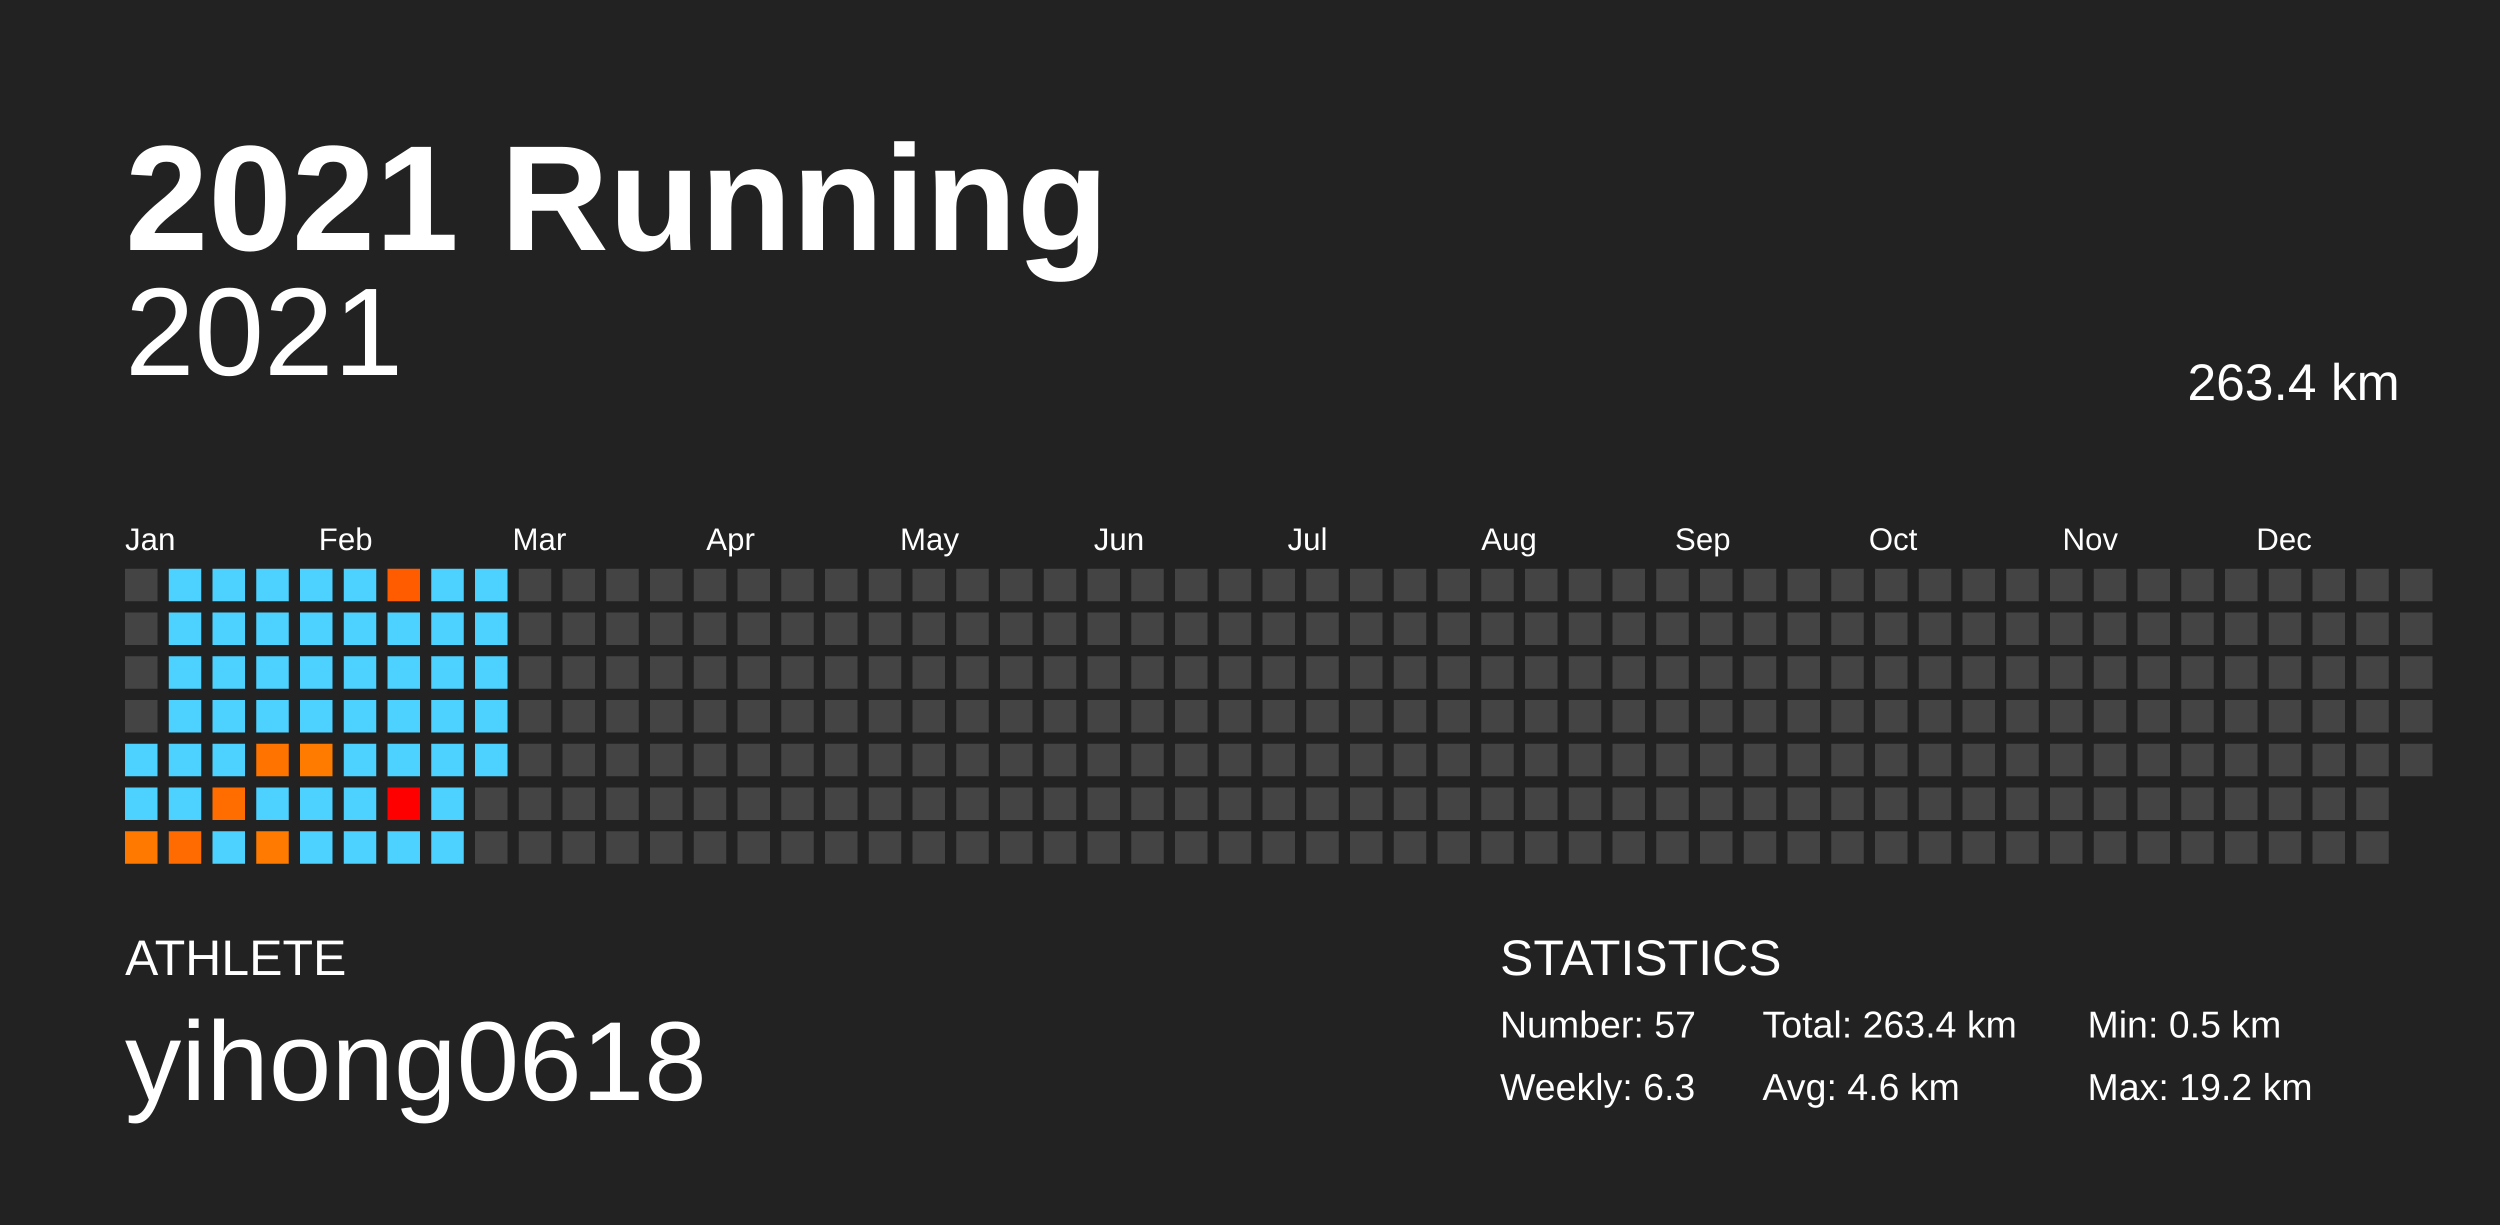
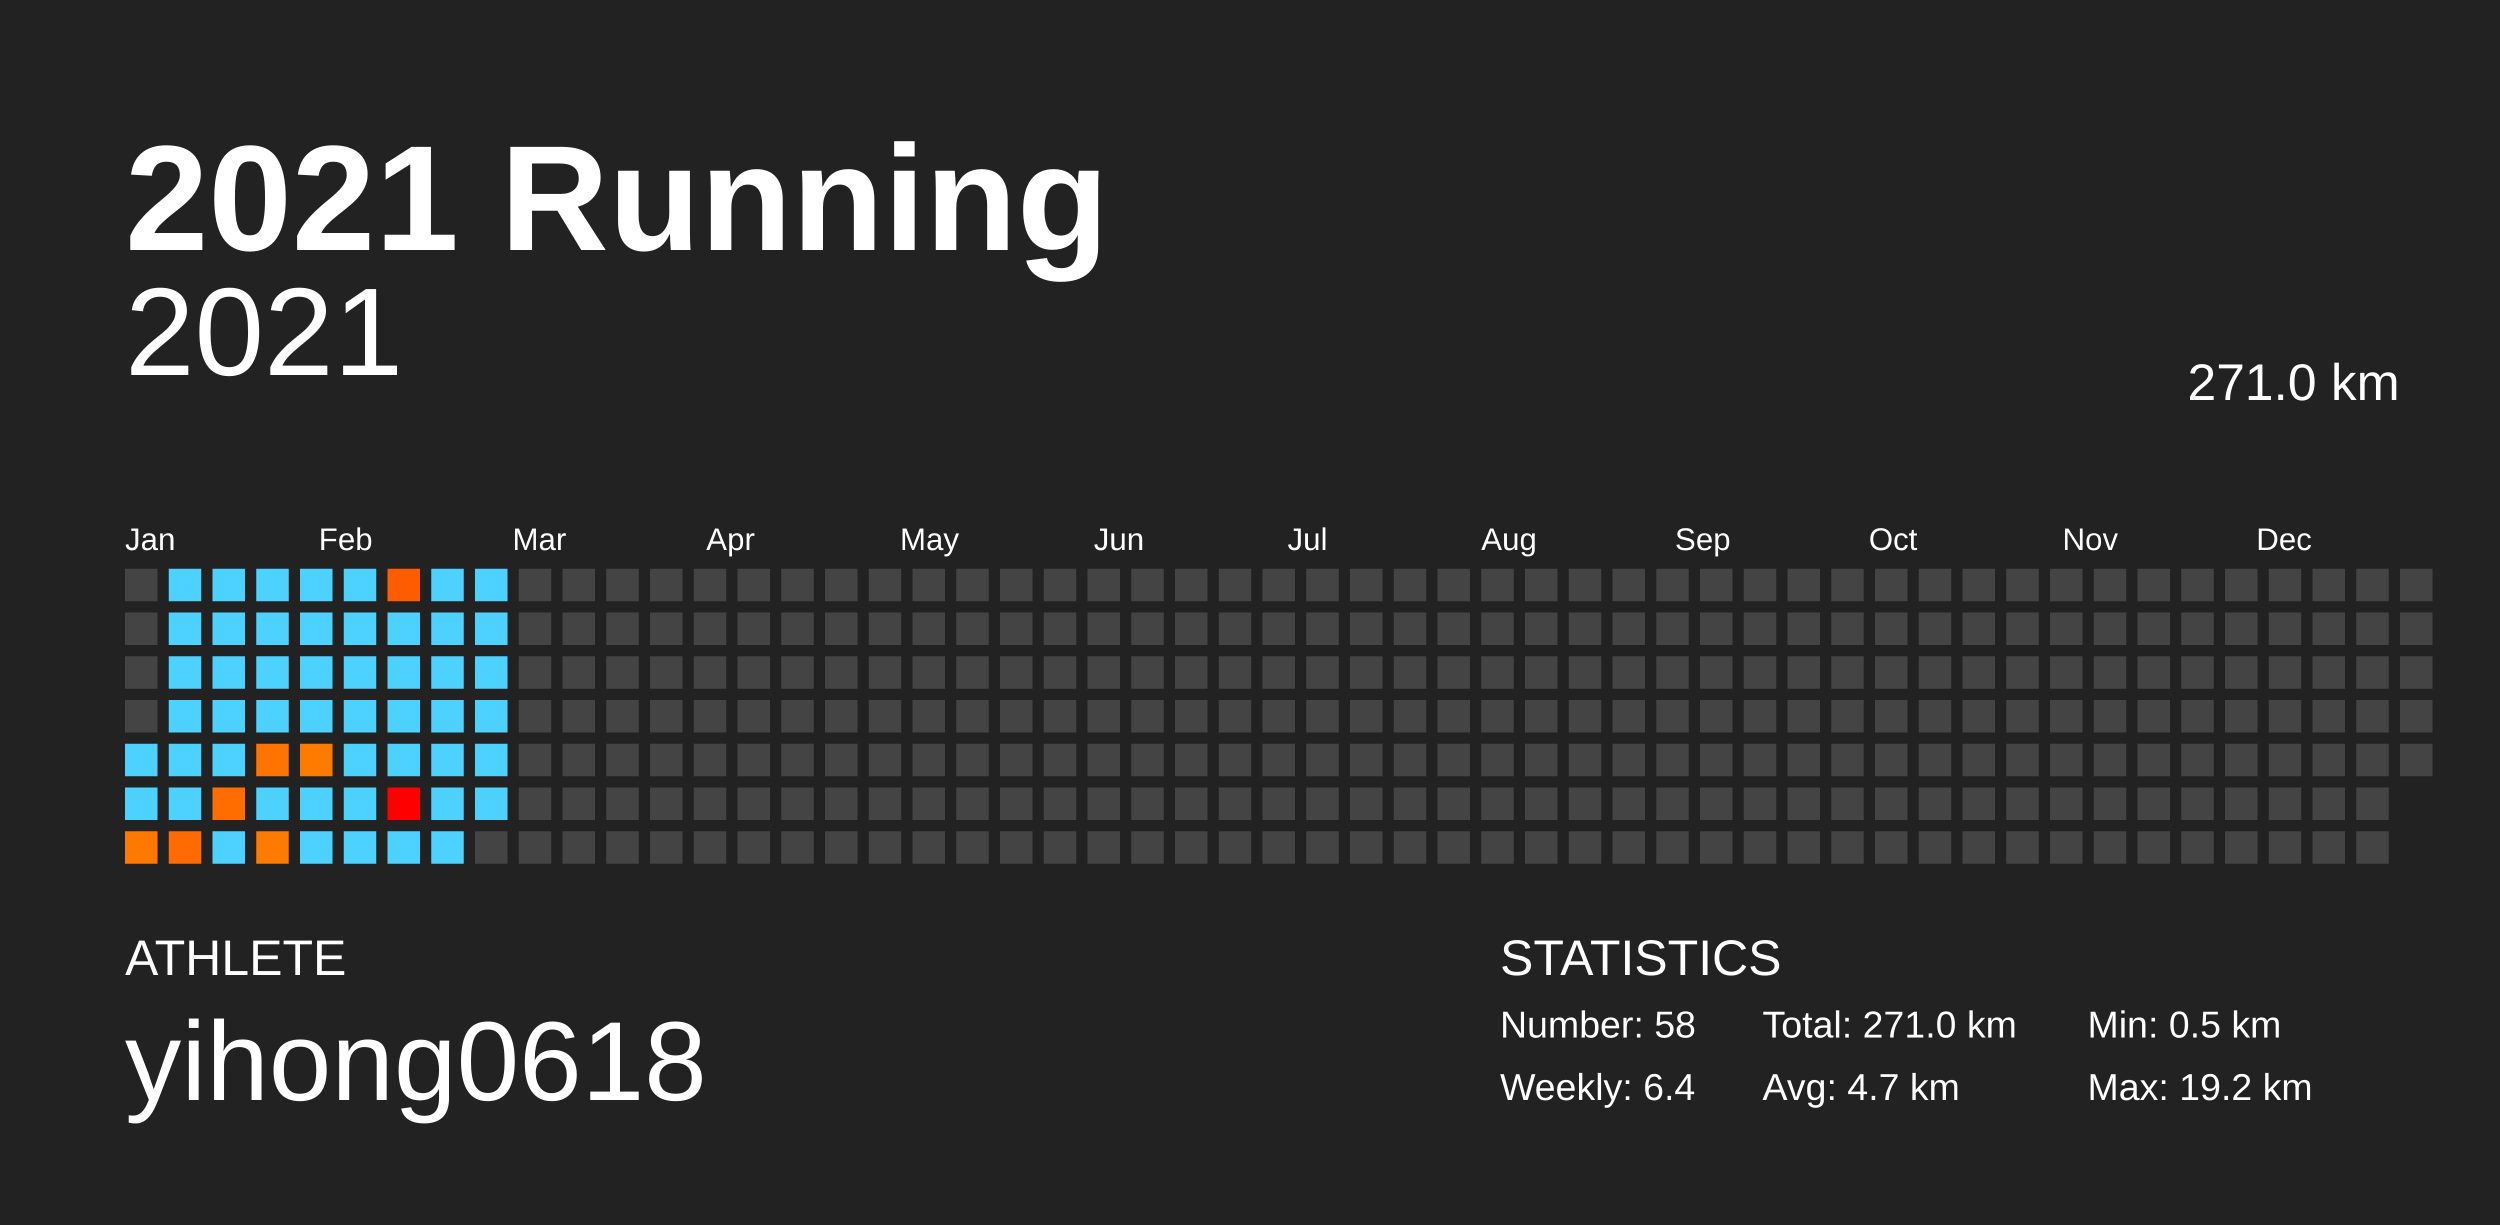
<svg xmlns="http://www.w3.org/2000/svg" baseProfile="full" height="98mm" version="1.1" viewBox="0,0,200,98" width="200mm">
  <defs />
  <rect fill="#222222" height="98" width="200" x="0" y="0" />
  <text fill="#FFFFFF" style="font-size:12px; font-family:Arial; font-weight:bold;" x="10" y="20">2021 Running</text>
  <text fill="#FFFFFF" style="font-size:4px; font-family:Arial" x="10" y="78">ATHLETE</text>
  <text fill="#FFFFFF" style="font-size:9px; font-family:Arial" x="10" y="88">yihong0618</text>
  <text fill="#FFFFFF" style="font-size:4px; font-family:Arial" x="120" y="78">STATISTICS</text>
-   <text fill="#FFFFFF" style="font-size:3px; font-family:Arial" x="120" y="83">Number: 57</text>
-   <text fill="#FFFFFF" style="font-size:3px; font-family:Arial" x="120" y="88">Weekly: 6.3</text>
-   <text fill="#FFFFFF" style="font-size:3px; font-family:Arial" x="141" y="83">Total: 263.4 km</text>
-   <text fill="#FFFFFF" style="font-size:3px; font-family:Arial" x="141" y="88">Avg: 4.6 km</text>
+   <text fill="#FFFFFF" style="font-size:3px; font-family:Arial" x="120" y="83">Number: 58</text>
+   <text fill="#FFFFFF" style="font-size:3px; font-family:Arial" x="120" y="88">Weekly: 6.4</text>
+   <text fill="#FFFFFF" style="font-size:3px; font-family:Arial" x="141" y="83">Total: 271.0 km</text>
+   <text fill="#FFFFFF" style="font-size:3px; font-family:Arial" x="141" y="88">Avg: 4.7 km</text>
  <text fill="#FFFFFF" style="font-size:3px; font-family:Arial" x="167" y="83">Min: 0.5 km</text>
  <text fill="#FFFFFF" style="font-size:3px; font-family:Arial" x="167" y="88">Max: 19.2 km</text>
  <text alignment-baseline="hanging" fill="#FFFFFF" style="font-size:10.0px; font-family:Arial;" x="10" y="30">2021</text>
-   <text alignment-baseline="hanging" fill="#FFFFFF" style="font-size:4.125px; font-family:Arial;" x="175" y="32">263.4 km</text>
+   <text alignment-baseline="hanging" fill="#FFFFFF" style="font-size:4.125px; font-family:Arial;" x="175" y="32">271.0 km</text>
  <text fill="#FFFFFF" style="font-size:2.5px; font-family:Arial" x="10.0" y="44">Jan</text>
  <text fill="#FFFFFF" style="font-size:2.5px; font-family:Arial" x="25.5" y="44">Feb</text>
  <text fill="#FFFFFF" style="font-size:2.5px; font-family:Arial" x="41.0" y="44">Mar</text>
  <text fill="#FFFFFF" style="font-size:2.5px; font-family:Arial" x="56.5" y="44">Apr</text>
  <text fill="#FFFFFF" style="font-size:2.5px; font-family:Arial" x="72.0" y="44">May</text>
  <text fill="#FFFFFF" style="font-size:2.5px; font-family:Arial" x="87.5" y="44">Jun</text>
  <text fill="#FFFFFF" style="font-size:2.5px; font-family:Arial" x="103.0" y="44">Jul</text>
  <text fill="#FFFFFF" style="font-size:2.5px; font-family:Arial" x="118.5" y="44">Aug</text>
  <text fill="#FFFFFF" style="font-size:2.5px; font-family:Arial" x="134.0" y="44">Sep</text>
  <text fill="#FFFFFF" style="font-size:2.5px; font-family:Arial" x="149.5" y="44">Oct</text>
  <text fill="#FFFFFF" style="font-size:2.5px; font-family:Arial" x="165.0" y="44">Nov</text>
  <text fill="#FFFFFF" style="font-size:2.5px; font-family:Arial" x="180.5" y="44">Dec</text>
  <rect fill="#444444" height="2.6" width="2.6" x="10.0" y="45.5" />
  <rect fill="#444444" height="2.6" width="2.6" x="10.0" y="49.0" />
  <rect fill="#444444" height="2.6" width="2.6" x="10.0" y="52.5" />
  <rect fill="#444444" height="2.6" width="2.6" x="10.0" y="56.0" />
  <rect fill="#4dd2ff" height="2.6" width="2.6" x="10.0" y="59.5" />
  <rect fill="#4dd2ff" height="2.6" width="2.6" x="10.0" y="63.0" />
  <rect fill="#ff7900" height="2.6" width="2.6" x="10.0" y="66.5" />
  <rect fill="#4dd2ff" height="2.6" width="2.6" x="13.5" y="45.5" />
  <rect fill="#4dd2ff" height="2.6" width="2.6" x="13.5" y="49.0" />
  <rect fill="#4dd2ff" height="2.6" width="2.6" x="13.5" y="52.5" />
  <rect fill="#4dd2ff" height="2.6" width="2.6" x="13.5" y="56.0" />
  <rect fill="#4dd2ff" height="2.6" width="2.6" x="13.5" y="59.5" />
  <rect fill="#4dd2ff" height="2.6" width="2.6" x="13.5" y="63.0" />
  <rect fill="#ff6b00" height="2.6" width="2.6" x="13.5" y="66.5" />
  <rect fill="#4dd2ff" height="2.6" width="2.6" x="17.0" y="45.5" />
  <rect fill="#4dd2ff" height="2.6" width="2.6" x="17.0" y="49.0" />
  <rect fill="#4dd2ff" height="2.6" width="2.6" x="17.0" y="52.5" />
  <rect fill="#4dd2ff" height="2.6" width="2.6" x="17.0" y="56.0" />
  <rect fill="#4dd2ff" height="2.6" width="2.6" x="17.0" y="59.5" />
  <rect fill="#ff6d00" height="2.6" width="2.6" x="17.0" y="63.0" />
  <rect fill="#4dd2ff" height="2.6" width="2.6" x="17.0" y="66.5" />
  <rect fill="#4dd2ff" height="2.6" width="2.6" x="20.5" y="45.5" />
  <rect fill="#4dd2ff" height="2.6" width="2.6" x="20.5" y="49.0" />
  <rect fill="#4dd2ff" height="2.6" width="2.6" x="20.5" y="52.5" />
  <rect fill="#4dd2ff" height="2.6" width="2.6" x="20.5" y="56.0" />
  <rect fill="#ff7300" height="2.6" width="2.6" x="20.5" y="59.5" />
  <rect fill="#4dd2ff" height="2.6" width="2.6" x="20.5" y="63.0" />
  <rect fill="#ff7a00" height="2.6" width="2.6" x="20.5" y="66.5" />
  <rect fill="#4dd2ff" height="2.6" width="2.6" x="24.0" y="45.5" />
  <rect fill="#4dd2ff" height="2.6" width="2.6" x="24.0" y="49.0" />
  <rect fill="#4dd2ff" height="2.6" width="2.6" x="24.0" y="52.5" />
  <rect fill="#4dd2ff" height="2.6" width="2.6" x="24.0" y="56.0" />
  <rect fill="#ff7b00" height="2.6" width="2.6" x="24.0" y="59.5" />
  <rect fill="#4dd2ff" height="2.6" width="2.6" x="24.0" y="63.0" />
  <rect fill="#4dd2ff" height="2.6" width="2.6" x="24.0" y="66.5" />
  <rect fill="#4dd2ff" height="2.6" width="2.6" x="27.5" y="45.5" />
  <rect fill="#4dd2ff" height="2.6" width="2.6" x="27.5" y="49.0" />
  <rect fill="#4dd2ff" height="2.6" width="2.6" x="27.5" y="52.5" />
  <rect fill="#4dd2ff" height="2.6" width="2.6" x="27.5" y="56.0" />
  <rect fill="#4dd2ff" height="2.6" width="2.6" x="27.5" y="59.5" />
  <rect fill="#4dd2ff" height="2.6" width="2.6" x="27.5" y="63.0" />
  <rect fill="#4dd2ff" height="2.6" width="2.6" x="27.5" y="66.5" />
  <rect fill="#ff5c00" height="2.6" width="2.6" x="31.0" y="45.5" />
  <rect fill="#4dd2ff" height="2.6" width="2.6" x="31.0" y="49.0" />
  <rect fill="#4dd2ff" height="2.6" width="2.6" x="31.0" y="52.5" />
  <rect fill="#4dd2ff" height="2.6" width="2.6" x="31.0" y="56.0" />
  <rect fill="#4dd2ff" height="2.6" width="2.6" x="31.0" y="59.5" />
  <rect fill="#ff0000" height="2.6" width="2.6" x="31.0" y="63.0" />
  <rect fill="#4dd2ff" height="2.6" width="2.6" x="31.0" y="66.5" />
  <rect fill="#4dd2ff" height="2.6" width="2.6" x="34.5" y="45.5" />
  <rect fill="#4dd2ff" height="2.6" width="2.6" x="34.5" y="49.0" />
  <rect fill="#4dd2ff" height="2.6" width="2.6" x="34.5" y="52.5" />
  <rect fill="#4dd2ff" height="2.6" width="2.6" x="34.5" y="56.0" />
  <rect fill="#4dd2ff" height="2.6" width="2.6" x="34.5" y="59.5" />
  <rect fill="#4dd2ff" height="2.6" width="2.6" x="34.5" y="63.0" />
  <rect fill="#4dd2ff" height="2.6" width="2.6" x="34.5" y="66.5" />
  <rect fill="#4dd2ff" height="2.6" width="2.6" x="38.0" y="45.5" />
  <rect fill="#4dd2ff" height="2.6" width="2.6" x="38.0" y="49.0" />
  <rect fill="#4dd2ff" height="2.6" width="2.6" x="38.0" y="52.5" />
  <rect fill="#4dd2ff" height="2.6" width="2.6" x="38.0" y="56.0" />
  <rect fill="#4dd2ff" height="2.6" width="2.6" x="38.0" y="59.5" />
-   <rect fill="#444444" height="2.6" width="2.6" x="38.0" y="63.0" />
+   <rect fill="#4dd2ff" height="2.6" width="2.6" x="38.0" y="63.0" />
  <rect fill="#444444" height="2.6" width="2.6" x="38.0" y="66.5" />
  <rect fill="#444444" height="2.6" width="2.6" x="41.5" y="45.5" />
  <rect fill="#444444" height="2.6" width="2.6" x="41.5" y="49.0" />
  <rect fill="#444444" height="2.6" width="2.6" x="41.5" y="52.5" />
  <rect fill="#444444" height="2.6" width="2.6" x="41.5" y="56.0" />
  <rect fill="#444444" height="2.6" width="2.6" x="41.5" y="59.5" />
  <rect fill="#444444" height="2.6" width="2.6" x="41.5" y="63.0" />
  <rect fill="#444444" height="2.6" width="2.6" x="41.5" y="66.5" />
  <rect fill="#444444" height="2.6" width="2.6" x="45.0" y="45.5" />
  <rect fill="#444444" height="2.6" width="2.6" x="45.0" y="49.0" />
  <rect fill="#444444" height="2.6" width="2.6" x="45.0" y="52.5" />
  <rect fill="#444444" height="2.6" width="2.6" x="45.0" y="56.0" />
  <rect fill="#444444" height="2.6" width="2.6" x="45.0" y="59.5" />
  <rect fill="#444444" height="2.6" width="2.6" x="45.0" y="63.0" />
  <rect fill="#444444" height="2.6" width="2.6" x="45.0" y="66.5" />
  <rect fill="#444444" height="2.6" width="2.6" x="48.5" y="45.5" />
  <rect fill="#444444" height="2.6" width="2.6" x="48.5" y="49.0" />
  <rect fill="#444444" height="2.6" width="2.6" x="48.5" y="52.5" />
  <rect fill="#444444" height="2.6" width="2.6" x="48.5" y="56.0" />
  <rect fill="#444444" height="2.6" width="2.6" x="48.5" y="59.5" />
  <rect fill="#444444" height="2.6" width="2.6" x="48.5" y="63.0" />
  <rect fill="#444444" height="2.6" width="2.6" x="48.5" y="66.5" />
  <rect fill="#444444" height="2.6" width="2.6" x="52.0" y="45.5" />
  <rect fill="#444444" height="2.6" width="2.6" x="52.0" y="49.0" />
  <rect fill="#444444" height="2.6" width="2.6" x="52.0" y="52.5" />
  <rect fill="#444444" height="2.6" width="2.6" x="52.0" y="56.0" />
  <rect fill="#444444" height="2.6" width="2.6" x="52.0" y="59.5" />
  <rect fill="#444444" height="2.6" width="2.6" x="52.0" y="63.0" />
  <rect fill="#444444" height="2.6" width="2.6" x="52.0" y="66.5" />
  <rect fill="#444444" height="2.6" width="2.6" x="55.5" y="45.5" />
  <rect fill="#444444" height="2.6" width="2.6" x="55.5" y="49.0" />
  <rect fill="#444444" height="2.6" width="2.6" x="55.5" y="52.5" />
  <rect fill="#444444" height="2.6" width="2.6" x="55.5" y="56.0" />
  <rect fill="#444444" height="2.6" width="2.6" x="55.5" y="59.5" />
  <rect fill="#444444" height="2.6" width="2.6" x="55.5" y="63.0" />
  <rect fill="#444444" height="2.6" width="2.6" x="55.5" y="66.5" />
  <rect fill="#444444" height="2.6" width="2.6" x="59.0" y="45.5" />
  <rect fill="#444444" height="2.6" width="2.6" x="59.0" y="49.0" />
  <rect fill="#444444" height="2.6" width="2.6" x="59.0" y="52.5" />
  <rect fill="#444444" height="2.6" width="2.6" x="59.0" y="56.0" />
  <rect fill="#444444" height="2.6" width="2.6" x="59.0" y="59.5" />
  <rect fill="#444444" height="2.6" width="2.6" x="59.0" y="63.0" />
  <rect fill="#444444" height="2.6" width="2.6" x="59.0" y="66.5" />
  <rect fill="#444444" height="2.6" width="2.6" x="62.5" y="45.5" />
  <rect fill="#444444" height="2.6" width="2.6" x="62.5" y="49.0" />
  <rect fill="#444444" height="2.6" width="2.6" x="62.5" y="52.5" />
  <rect fill="#444444" height="2.6" width="2.6" x="62.5" y="56.0" />
  <rect fill="#444444" height="2.6" width="2.6" x="62.5" y="59.5" />
  <rect fill="#444444" height="2.6" width="2.6" x="62.5" y="63.0" />
  <rect fill="#444444" height="2.6" width="2.6" x="62.5" y="66.5" />
  <rect fill="#444444" height="2.6" width="2.6" x="66.0" y="45.5" />
  <rect fill="#444444" height="2.6" width="2.6" x="66.0" y="49.0" />
  <rect fill="#444444" height="2.6" width="2.6" x="66.0" y="52.5" />
  <rect fill="#444444" height="2.6" width="2.6" x="66.0" y="56.0" />
  <rect fill="#444444" height="2.6" width="2.6" x="66.0" y="59.5" />
  <rect fill="#444444" height="2.6" width="2.6" x="66.0" y="63.0" />
  <rect fill="#444444" height="2.6" width="2.6" x="66.0" y="66.5" />
  <rect fill="#444444" height="2.6" width="2.6" x="69.5" y="45.5" />
  <rect fill="#444444" height="2.6" width="2.6" x="69.5" y="49.0" />
  <rect fill="#444444" height="2.6" width="2.6" x="69.5" y="52.5" />
  <rect fill="#444444" height="2.6" width="2.6" x="69.5" y="56.0" />
  <rect fill="#444444" height="2.6" width="2.6" x="69.5" y="59.5" />
  <rect fill="#444444" height="2.6" width="2.6" x="69.5" y="63.0" />
  <rect fill="#444444" height="2.6" width="2.6" x="69.5" y="66.5" />
  <rect fill="#444444" height="2.6" width="2.6" x="73.0" y="45.5" />
  <rect fill="#444444" height="2.6" width="2.6" x="73.0" y="49.0" />
  <rect fill="#444444" height="2.6" width="2.6" x="73.0" y="52.5" />
  <rect fill="#444444" height="2.6" width="2.6" x="73.0" y="56.0" />
  <rect fill="#444444" height="2.6" width="2.6" x="73.0" y="59.5" />
  <rect fill="#444444" height="2.6" width="2.6" x="73.0" y="63.0" />
  <rect fill="#444444" height="2.6" width="2.6" x="73.0" y="66.5" />
  <rect fill="#444444" height="2.6" width="2.6" x="76.5" y="45.5" />
  <rect fill="#444444" height="2.6" width="2.6" x="76.5" y="49.0" />
  <rect fill="#444444" height="2.6" width="2.6" x="76.5" y="52.5" />
  <rect fill="#444444" height="2.6" width="2.6" x="76.5" y="56.0" />
  <rect fill="#444444" height="2.6" width="2.6" x="76.5" y="59.5" />
  <rect fill="#444444" height="2.6" width="2.6" x="76.5" y="63.0" />
  <rect fill="#444444" height="2.6" width="2.6" x="76.5" y="66.5" />
  <rect fill="#444444" height="2.6" width="2.6" x="80.0" y="45.5" />
  <rect fill="#444444" height="2.6" width="2.6" x="80.0" y="49.0" />
  <rect fill="#444444" height="2.6" width="2.6" x="80.0" y="52.5" />
  <rect fill="#444444" height="2.6" width="2.6" x="80.0" y="56.0" />
  <rect fill="#444444" height="2.6" width="2.6" x="80.0" y="59.5" />
  <rect fill="#444444" height="2.6" width="2.6" x="80.0" y="63.0" />
  <rect fill="#444444" height="2.6" width="2.6" x="80.0" y="66.5" />
  <rect fill="#444444" height="2.6" width="2.6" x="83.5" y="45.5" />
  <rect fill="#444444" height="2.6" width="2.6" x="83.5" y="49.0" />
  <rect fill="#444444" height="2.6" width="2.6" x="83.5" y="52.5" />
  <rect fill="#444444" height="2.6" width="2.6" x="83.5" y="56.0" />
  <rect fill="#444444" height="2.6" width="2.6" x="83.5" y="59.5" />
  <rect fill="#444444" height="2.6" width="2.6" x="83.5" y="63.0" />
  <rect fill="#444444" height="2.6" width="2.6" x="83.5" y="66.5" />
  <rect fill="#444444" height="2.6" width="2.6" x="87.0" y="45.5" />
  <rect fill="#444444" height="2.6" width="2.6" x="87.0" y="49.0" />
  <rect fill="#444444" height="2.6" width="2.6" x="87.0" y="52.5" />
  <rect fill="#444444" height="2.6" width="2.6" x="87.0" y="56.0" />
  <rect fill="#444444" height="2.6" width="2.6" x="87.0" y="59.5" />
  <rect fill="#444444" height="2.6" width="2.6" x="87.0" y="63.0" />
  <rect fill="#444444" height="2.6" width="2.6" x="87.0" y="66.5" />
  <rect fill="#444444" height="2.6" width="2.6" x="90.5" y="45.5" />
  <rect fill="#444444" height="2.6" width="2.6" x="90.5" y="49.0" />
  <rect fill="#444444" height="2.6" width="2.6" x="90.5" y="52.5" />
  <rect fill="#444444" height="2.6" width="2.6" x="90.5" y="56.0" />
  <rect fill="#444444" height="2.6" width="2.6" x="90.5" y="59.5" />
  <rect fill="#444444" height="2.6" width="2.6" x="90.5" y="63.0" />
  <rect fill="#444444" height="2.6" width="2.6" x="90.5" y="66.5" />
  <rect fill="#444444" height="2.6" width="2.6" x="94.0" y="45.5" />
  <rect fill="#444444" height="2.6" width="2.6" x="94.0" y="49.0" />
  <rect fill="#444444" height="2.6" width="2.6" x="94.0" y="52.5" />
  <rect fill="#444444" height="2.6" width="2.6" x="94.0" y="56.0" />
  <rect fill="#444444" height="2.6" width="2.6" x="94.0" y="59.5" />
  <rect fill="#444444" height="2.6" width="2.6" x="94.0" y="63.0" />
  <rect fill="#444444" height="2.6" width="2.6" x="94.0" y="66.5" />
  <rect fill="#444444" height="2.6" width="2.6" x="97.5" y="45.5" />
  <rect fill="#444444" height="2.6" width="2.6" x="97.5" y="49.0" />
  <rect fill="#444444" height="2.6" width="2.6" x="97.5" y="52.5" />
  <rect fill="#444444" height="2.6" width="2.6" x="97.5" y="56.0" />
  <rect fill="#444444" height="2.6" width="2.6" x="97.5" y="59.5" />
  <rect fill="#444444" height="2.6" width="2.6" x="97.5" y="63.0" />
  <rect fill="#444444" height="2.6" width="2.6" x="97.5" y="66.5" />
  <rect fill="#444444" height="2.6" width="2.6" x="101.0" y="45.5" />
  <rect fill="#444444" height="2.6" width="2.6" x="101.0" y="49.0" />
  <rect fill="#444444" height="2.6" width="2.6" x="101.0" y="52.5" />
  <rect fill="#444444" height="2.6" width="2.6" x="101.0" y="56.0" />
  <rect fill="#444444" height="2.6" width="2.6" x="101.0" y="59.5" />
  <rect fill="#444444" height="2.6" width="2.6" x="101.0" y="63.0" />
  <rect fill="#444444" height="2.6" width="2.6" x="101.0" y="66.5" />
  <rect fill="#444444" height="2.6" width="2.6" x="104.5" y="45.5" />
  <rect fill="#444444" height="2.6" width="2.6" x="104.5" y="49.0" />
  <rect fill="#444444" height="2.6" width="2.6" x="104.5" y="52.5" />
  <rect fill="#444444" height="2.6" width="2.6" x="104.5" y="56.0" />
  <rect fill="#444444" height="2.6" width="2.6" x="104.5" y="59.5" />
  <rect fill="#444444" height="2.6" width="2.6" x="104.5" y="63.0" />
  <rect fill="#444444" height="2.6" width="2.6" x="104.5" y="66.5" />
  <rect fill="#444444" height="2.6" width="2.6" x="108.0" y="45.5" />
  <rect fill="#444444" height="2.6" width="2.6" x="108.0" y="49.0" />
  <rect fill="#444444" height="2.6" width="2.6" x="108.0" y="52.5" />
  <rect fill="#444444" height="2.6" width="2.6" x="108.0" y="56.0" />
  <rect fill="#444444" height="2.6" width="2.6" x="108.0" y="59.5" />
  <rect fill="#444444" height="2.6" width="2.6" x="108.0" y="63.0" />
  <rect fill="#444444" height="2.6" width="2.6" x="108.0" y="66.5" />
  <rect fill="#444444" height="2.6" width="2.6" x="111.5" y="45.5" />
  <rect fill="#444444" height="2.6" width="2.6" x="111.5" y="49.0" />
  <rect fill="#444444" height="2.6" width="2.6" x="111.5" y="52.5" />
  <rect fill="#444444" height="2.6" width="2.6" x="111.5" y="56.0" />
  <rect fill="#444444" height="2.6" width="2.6" x="111.5" y="59.5" />
  <rect fill="#444444" height="2.6" width="2.6" x="111.5" y="63.0" />
  <rect fill="#444444" height="2.6" width="2.6" x="111.5" y="66.5" />
  <rect fill="#444444" height="2.6" width="2.6" x="115.0" y="45.5" />
  <rect fill="#444444" height="2.6" width="2.6" x="115.0" y="49.0" />
  <rect fill="#444444" height="2.6" width="2.6" x="115.0" y="52.5" />
  <rect fill="#444444" height="2.6" width="2.6" x="115.0" y="56.0" />
  <rect fill="#444444" height="2.6" width="2.6" x="115.0" y="59.5" />
  <rect fill="#444444" height="2.6" width="2.6" x="115.0" y="63.0" />
  <rect fill="#444444" height="2.6" width="2.6" x="115.0" y="66.5" />
  <rect fill="#444444" height="2.6" width="2.6" x="118.5" y="45.5" />
  <rect fill="#444444" height="2.6" width="2.6" x="118.5" y="49.0" />
  <rect fill="#444444" height="2.6" width="2.6" x="118.5" y="52.5" />
  <rect fill="#444444" height="2.6" width="2.6" x="118.5" y="56.0" />
  <rect fill="#444444" height="2.6" width="2.6" x="118.5" y="59.5" />
  <rect fill="#444444" height="2.6" width="2.6" x="118.5" y="63.0" />
  <rect fill="#444444" height="2.6" width="2.6" x="118.5" y="66.5" />
  <rect fill="#444444" height="2.6" width="2.6" x="122.0" y="45.5" />
  <rect fill="#444444" height="2.6" width="2.6" x="122.0" y="49.0" />
  <rect fill="#444444" height="2.6" width="2.6" x="122.0" y="52.5" />
  <rect fill="#444444" height="2.6" width="2.6" x="122.0" y="56.0" />
  <rect fill="#444444" height="2.6" width="2.6" x="122.0" y="59.5" />
  <rect fill="#444444" height="2.6" width="2.6" x="122.0" y="63.0" />
  <rect fill="#444444" height="2.6" width="2.6" x="122.0" y="66.5" />
  <rect fill="#444444" height="2.6" width="2.6" x="125.5" y="45.5" />
  <rect fill="#444444" height="2.6" width="2.6" x="125.5" y="49.0" />
  <rect fill="#444444" height="2.6" width="2.6" x="125.5" y="52.5" />
  <rect fill="#444444" height="2.6" width="2.6" x="125.5" y="56.0" />
  <rect fill="#444444" height="2.6" width="2.6" x="125.5" y="59.5" />
  <rect fill="#444444" height="2.6" width="2.6" x="125.5" y="63.0" />
  <rect fill="#444444" height="2.6" width="2.6" x="125.5" y="66.5" />
  <rect fill="#444444" height="2.6" width="2.6" x="129.0" y="45.5" />
  <rect fill="#444444" height="2.6" width="2.6" x="129.0" y="49.0" />
  <rect fill="#444444" height="2.6" width="2.6" x="129.0" y="52.5" />
  <rect fill="#444444" height="2.6" width="2.6" x="129.0" y="56.0" />
  <rect fill="#444444" height="2.6" width="2.6" x="129.0" y="59.5" />
  <rect fill="#444444" height="2.6" width="2.6" x="129.0" y="63.0" />
  <rect fill="#444444" height="2.6" width="2.6" x="129.0" y="66.5" />
  <rect fill="#444444" height="2.6" width="2.6" x="132.5" y="45.5" />
  <rect fill="#444444" height="2.6" width="2.6" x="132.5" y="49.0" />
  <rect fill="#444444" height="2.6" width="2.6" x="132.5" y="52.5" />
  <rect fill="#444444" height="2.6" width="2.6" x="132.5" y="56.0" />
  <rect fill="#444444" height="2.6" width="2.6" x="132.5" y="59.5" />
  <rect fill="#444444" height="2.6" width="2.6" x="132.5" y="63.0" />
  <rect fill="#444444" height="2.6" width="2.6" x="132.5" y="66.5" />
  <rect fill="#444444" height="2.6" width="2.6" x="136.0" y="45.5" />
  <rect fill="#444444" height="2.6" width="2.6" x="136.0" y="49.0" />
  <rect fill="#444444" height="2.6" width="2.6" x="136.0" y="52.5" />
  <rect fill="#444444" height="2.6" width="2.6" x="136.0" y="56.0" />
  <rect fill="#444444" height="2.6" width="2.6" x="136.0" y="59.5" />
  <rect fill="#444444" height="2.6" width="2.6" x="136.0" y="63.0" />
  <rect fill="#444444" height="2.6" width="2.6" x="136.0" y="66.5" />
  <rect fill="#444444" height="2.6" width="2.6" x="139.5" y="45.5" />
  <rect fill="#444444" height="2.6" width="2.6" x="139.5" y="49.0" />
  <rect fill="#444444" height="2.6" width="2.6" x="139.5" y="52.5" />
  <rect fill="#444444" height="2.6" width="2.6" x="139.5" y="56.0" />
  <rect fill="#444444" height="2.6" width="2.6" x="139.5" y="59.5" />
  <rect fill="#444444" height="2.6" width="2.6" x="139.5" y="63.0" />
  <rect fill="#444444" height="2.6" width="2.6" x="139.5" y="66.5" />
  <rect fill="#444444" height="2.6" width="2.6" x="143.0" y="45.5" />
  <rect fill="#444444" height="2.6" width="2.6" x="143.0" y="49.0" />
  <rect fill="#444444" height="2.6" width="2.6" x="143.0" y="52.5" />
  <rect fill="#444444" height="2.6" width="2.6" x="143.0" y="56.0" />
  <rect fill="#444444" height="2.6" width="2.6" x="143.0" y="59.5" />
  <rect fill="#444444" height="2.6" width="2.6" x="143.0" y="63.0" />
  <rect fill="#444444" height="2.6" width="2.6" x="143.0" y="66.5" />
  <rect fill="#444444" height="2.6" width="2.6" x="146.5" y="45.5" />
  <rect fill="#444444" height="2.6" width="2.6" x="146.5" y="49.0" />
  <rect fill="#444444" height="2.6" width="2.6" x="146.5" y="52.5" />
  <rect fill="#444444" height="2.6" width="2.6" x="146.5" y="56.0" />
  <rect fill="#444444" height="2.6" width="2.6" x="146.5" y="59.5" />
  <rect fill="#444444" height="2.6" width="2.6" x="146.5" y="63.0" />
  <rect fill="#444444" height="2.6" width="2.6" x="146.5" y="66.5" />
  <rect fill="#444444" height="2.6" width="2.6" x="150.0" y="45.5" />
  <rect fill="#444444" height="2.6" width="2.6" x="150.0" y="49.0" />
  <rect fill="#444444" height="2.6" width="2.6" x="150.0" y="52.5" />
  <rect fill="#444444" height="2.6" width="2.6" x="150.0" y="56.0" />
  <rect fill="#444444" height="2.6" width="2.6" x="150.0" y="59.5" />
  <rect fill="#444444" height="2.6" width="2.6" x="150.0" y="63.0" />
  <rect fill="#444444" height="2.6" width="2.6" x="150.0" y="66.5" />
  <rect fill="#444444" height="2.6" width="2.6" x="153.5" y="45.5" />
  <rect fill="#444444" height="2.6" width="2.6" x="153.5" y="49.0" />
  <rect fill="#444444" height="2.6" width="2.6" x="153.5" y="52.5" />
  <rect fill="#444444" height="2.6" width="2.6" x="153.5" y="56.0" />
  <rect fill="#444444" height="2.6" width="2.6" x="153.5" y="59.5" />
  <rect fill="#444444" height="2.6" width="2.6" x="153.5" y="63.0" />
  <rect fill="#444444" height="2.6" width="2.6" x="153.5" y="66.5" />
  <rect fill="#444444" height="2.6" width="2.6" x="157.0" y="45.5" />
  <rect fill="#444444" height="2.6" width="2.6" x="157.0" y="49.0" />
  <rect fill="#444444" height="2.6" width="2.6" x="157.0" y="52.5" />
  <rect fill="#444444" height="2.6" width="2.6" x="157.0" y="56.0" />
  <rect fill="#444444" height="2.6" width="2.6" x="157.0" y="59.5" />
  <rect fill="#444444" height="2.6" width="2.6" x="157.0" y="63.0" />
  <rect fill="#444444" height="2.6" width="2.6" x="157.0" y="66.5" />
  <rect fill="#444444" height="2.6" width="2.6" x="160.5" y="45.5" />
  <rect fill="#444444" height="2.6" width="2.6" x="160.5" y="49.0" />
  <rect fill="#444444" height="2.6" width="2.6" x="160.5" y="52.5" />
  <rect fill="#444444" height="2.6" width="2.6" x="160.5" y="56.0" />
  <rect fill="#444444" height="2.6" width="2.6" x="160.5" y="59.5" />
  <rect fill="#444444" height="2.6" width="2.6" x="160.5" y="63.0" />
  <rect fill="#444444" height="2.6" width="2.6" x="160.5" y="66.5" />
  <rect fill="#444444" height="2.6" width="2.6" x="164.0" y="45.5" />
  <rect fill="#444444" height="2.6" width="2.6" x="164.0" y="49.0" />
  <rect fill="#444444" height="2.6" width="2.6" x="164.0" y="52.5" />
  <rect fill="#444444" height="2.6" width="2.6" x="164.0" y="56.0" />
  <rect fill="#444444" height="2.6" width="2.6" x="164.0" y="59.5" />
  <rect fill="#444444" height="2.6" width="2.6" x="164.0" y="63.0" />
  <rect fill="#444444" height="2.6" width="2.6" x="164.0" y="66.5" />
  <rect fill="#444444" height="2.6" width="2.6" x="167.5" y="45.5" />
  <rect fill="#444444" height="2.6" width="2.6" x="167.5" y="49.0" />
  <rect fill="#444444" height="2.6" width="2.6" x="167.5" y="52.5" />
  <rect fill="#444444" height="2.6" width="2.6" x="167.5" y="56.0" />
  <rect fill="#444444" height="2.6" width="2.6" x="167.5" y="59.5" />
  <rect fill="#444444" height="2.6" width="2.6" x="167.5" y="63.0" />
  <rect fill="#444444" height="2.6" width="2.6" x="167.5" y="66.5" />
  <rect fill="#444444" height="2.6" width="2.6" x="171.0" y="45.5" />
  <rect fill="#444444" height="2.6" width="2.6" x="171.0" y="49.0" />
  <rect fill="#444444" height="2.6" width="2.6" x="171.0" y="52.5" />
  <rect fill="#444444" height="2.6" width="2.6" x="171.0" y="56.0" />
  <rect fill="#444444" height="2.6" width="2.6" x="171.0" y="59.5" />
  <rect fill="#444444" height="2.6" width="2.6" x="171.0" y="63.0" />
  <rect fill="#444444" height="2.6" width="2.6" x="171.0" y="66.5" />
  <rect fill="#444444" height="2.6" width="2.6" x="174.5" y="45.5" />
  <rect fill="#444444" height="2.6" width="2.6" x="174.5" y="49.0" />
  <rect fill="#444444" height="2.6" width="2.6" x="174.5" y="52.5" />
  <rect fill="#444444" height="2.6" width="2.6" x="174.5" y="56.0" />
  <rect fill="#444444" height="2.6" width="2.6" x="174.5" y="59.5" />
  <rect fill="#444444" height="2.6" width="2.6" x="174.5" y="63.0" />
  <rect fill="#444444" height="2.6" width="2.6" x="174.5" y="66.5" />
  <rect fill="#444444" height="2.6" width="2.6" x="178.0" y="45.5" />
  <rect fill="#444444" height="2.6" width="2.6" x="178.0" y="49.0" />
  <rect fill="#444444" height="2.6" width="2.6" x="178.0" y="52.5" />
  <rect fill="#444444" height="2.6" width="2.6" x="178.0" y="56.0" />
  <rect fill="#444444" height="2.6" width="2.6" x="178.0" y="59.5" />
  <rect fill="#444444" height="2.6" width="2.6" x="178.0" y="63.0" />
  <rect fill="#444444" height="2.6" width="2.6" x="178.0" y="66.5" />
  <rect fill="#444444" height="2.6" width="2.6" x="181.5" y="45.5" />
  <rect fill="#444444" height="2.6" width="2.6" x="181.5" y="49.0" />
  <rect fill="#444444" height="2.6" width="2.6" x="181.5" y="52.5" />
  <rect fill="#444444" height="2.6" width="2.6" x="181.5" y="56.0" />
  <rect fill="#444444" height="2.6" width="2.6" x="181.5" y="59.5" />
  <rect fill="#444444" height="2.6" width="2.6" x="181.5" y="63.0" />
  <rect fill="#444444" height="2.6" width="2.6" x="181.5" y="66.5" />
  <rect fill="#444444" height="2.6" width="2.6" x="185.0" y="45.5" />
  <rect fill="#444444" height="2.6" width="2.6" x="185.0" y="49.0" />
  <rect fill="#444444" height="2.6" width="2.6" x="185.0" y="52.5" />
  <rect fill="#444444" height="2.6" width="2.6" x="185.0" y="56.0" />
  <rect fill="#444444" height="2.6" width="2.6" x="185.0" y="59.5" />
  <rect fill="#444444" height="2.6" width="2.6" x="185.0" y="63.0" />
  <rect fill="#444444" height="2.6" width="2.6" x="185.0" y="66.5" />
  <rect fill="#444444" height="2.6" width="2.6" x="188.5" y="45.5" />
  <rect fill="#444444" height="2.6" width="2.6" x="188.5" y="49.0" />
  <rect fill="#444444" height="2.6" width="2.6" x="188.5" y="52.5" />
  <rect fill="#444444" height="2.6" width="2.6" x="188.5" y="56.0" />
  <rect fill="#444444" height="2.6" width="2.6" x="188.5" y="59.5" />
  <rect fill="#444444" height="2.6" width="2.6" x="188.5" y="63.0" />
  <rect fill="#444444" height="2.6" width="2.6" x="188.5" y="66.5" />
  <rect fill="#444444" height="2.6" width="2.6" x="192.0" y="45.5" />
  <rect fill="#444444" height="2.6" width="2.6" x="192.0" y="49.0" />
  <rect fill="#444444" height="2.6" width="2.6" x="192.0" y="52.5" />
  <rect fill="#444444" height="2.6" width="2.6" x="192.0" y="56.0" />
  <rect fill="#444444" height="2.6" width="2.6" x="192.0" y="59.5" />
</svg>
